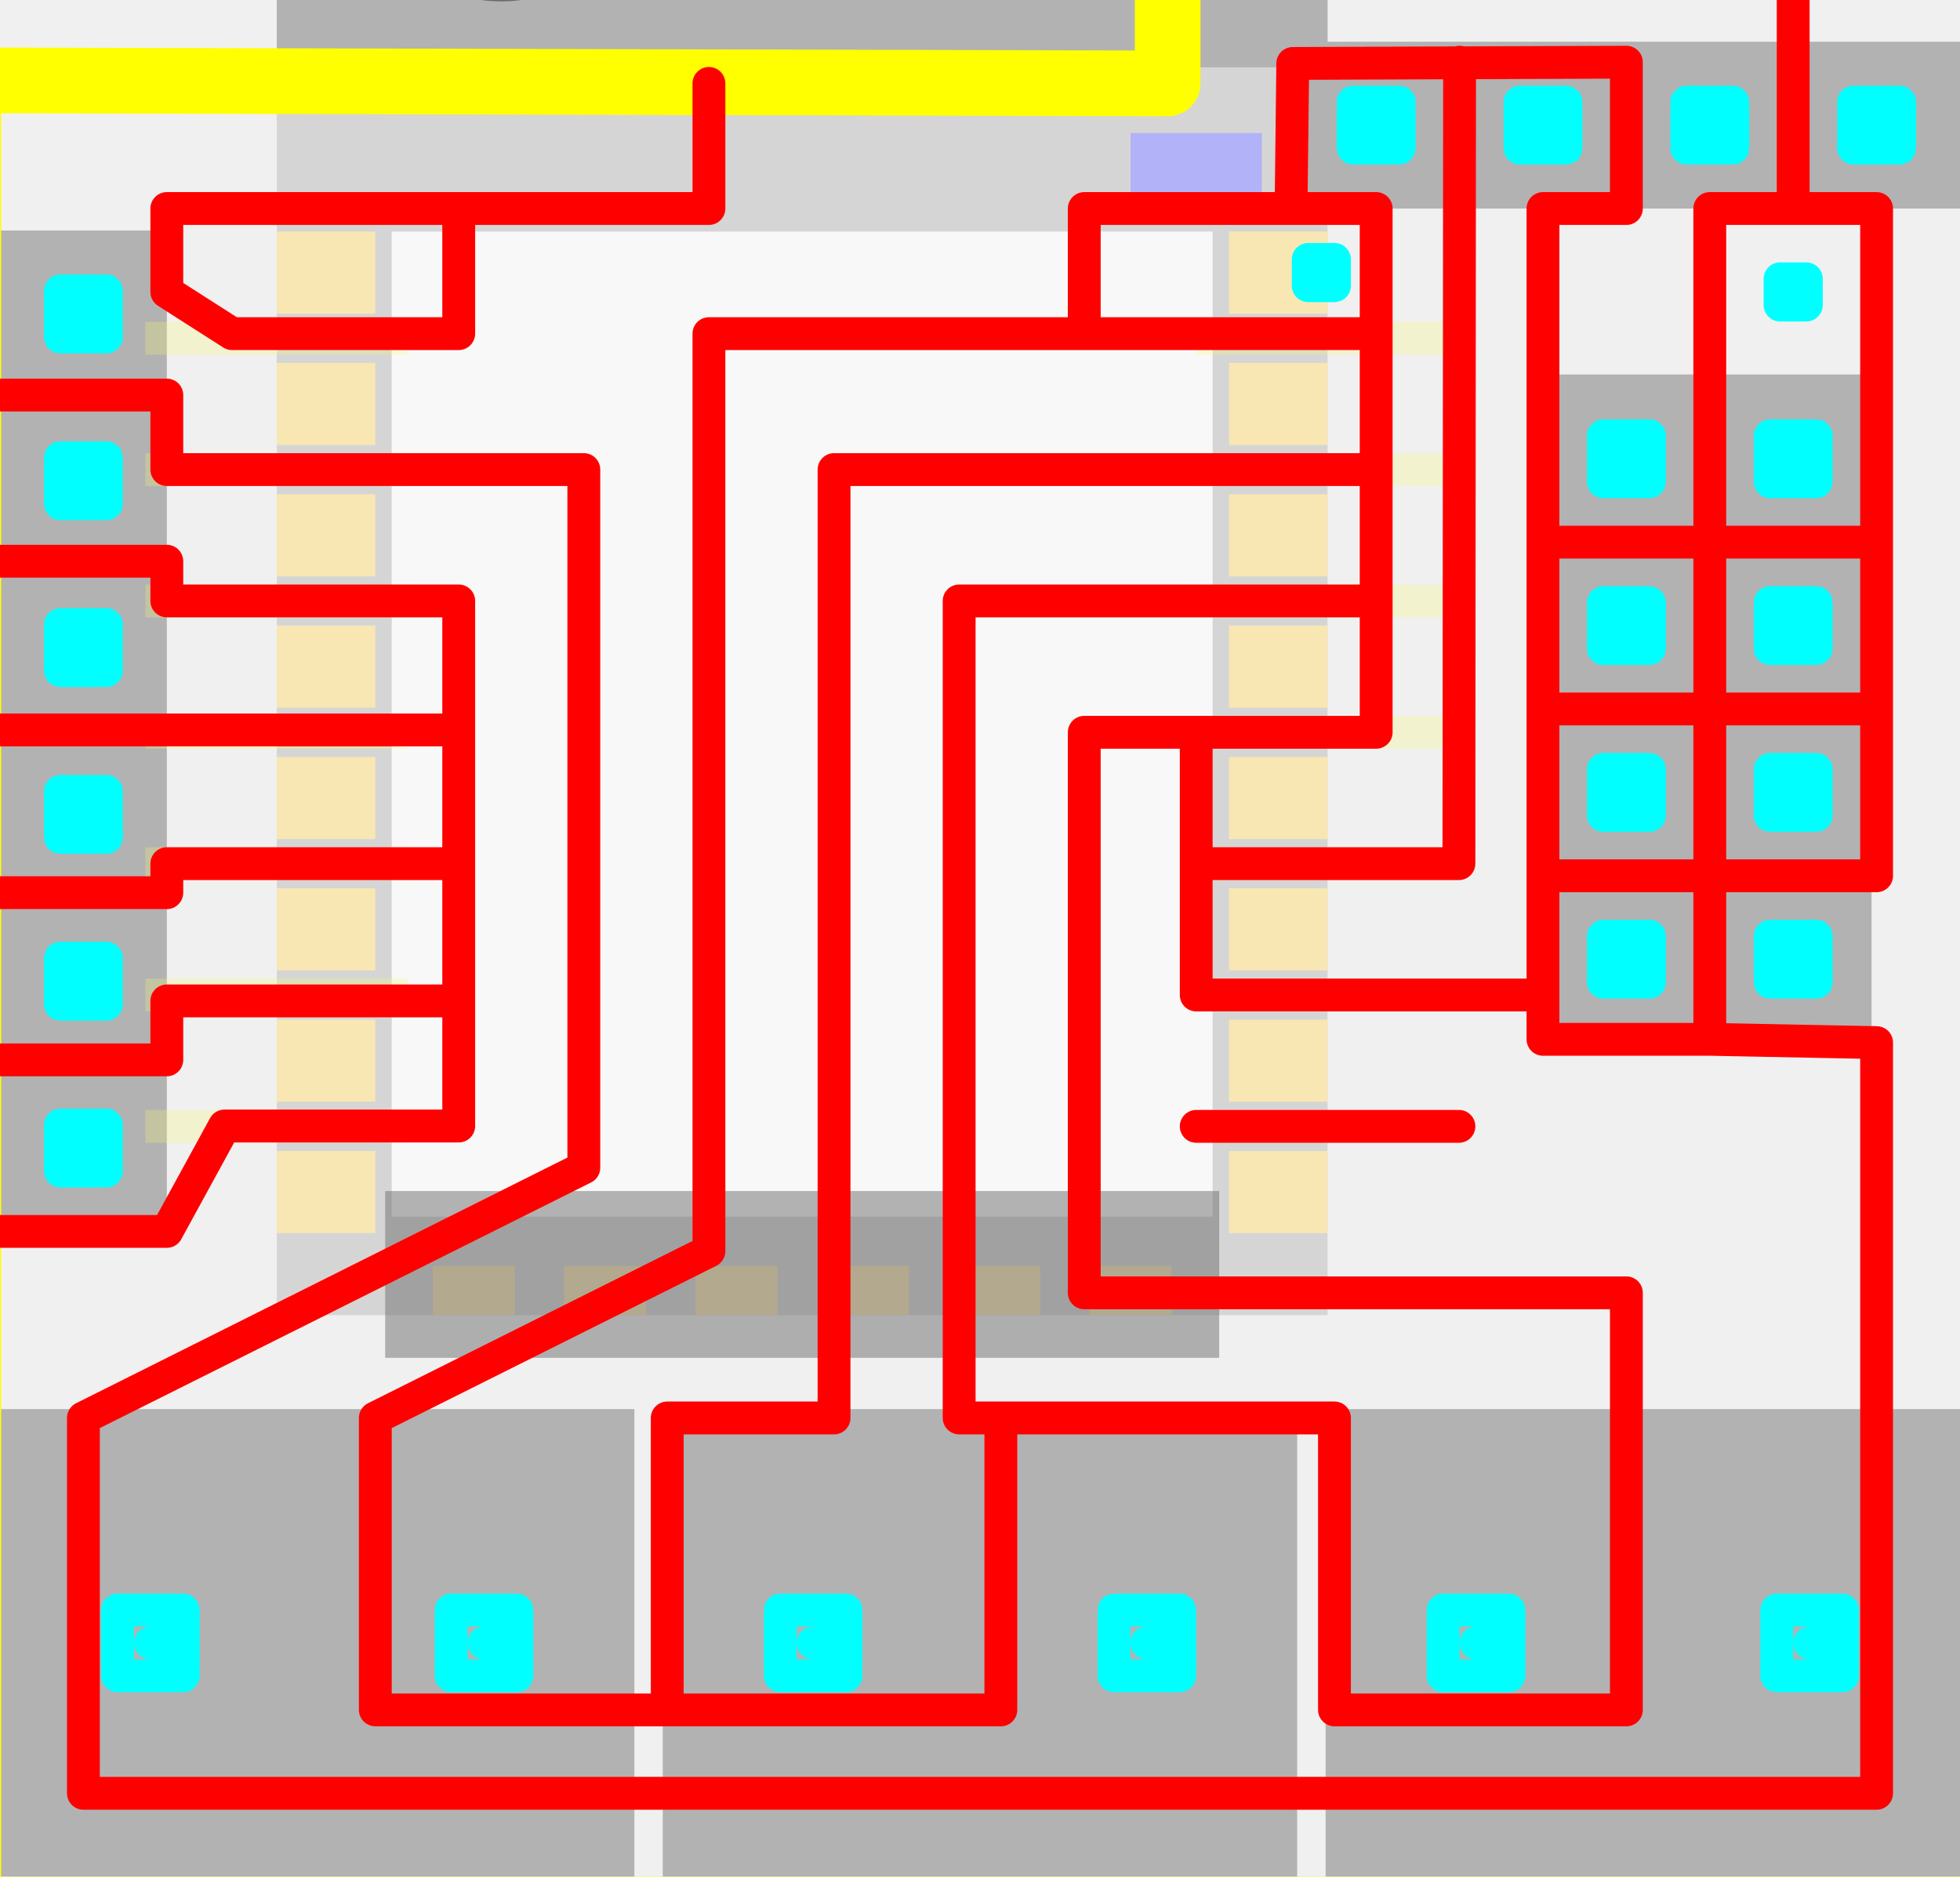
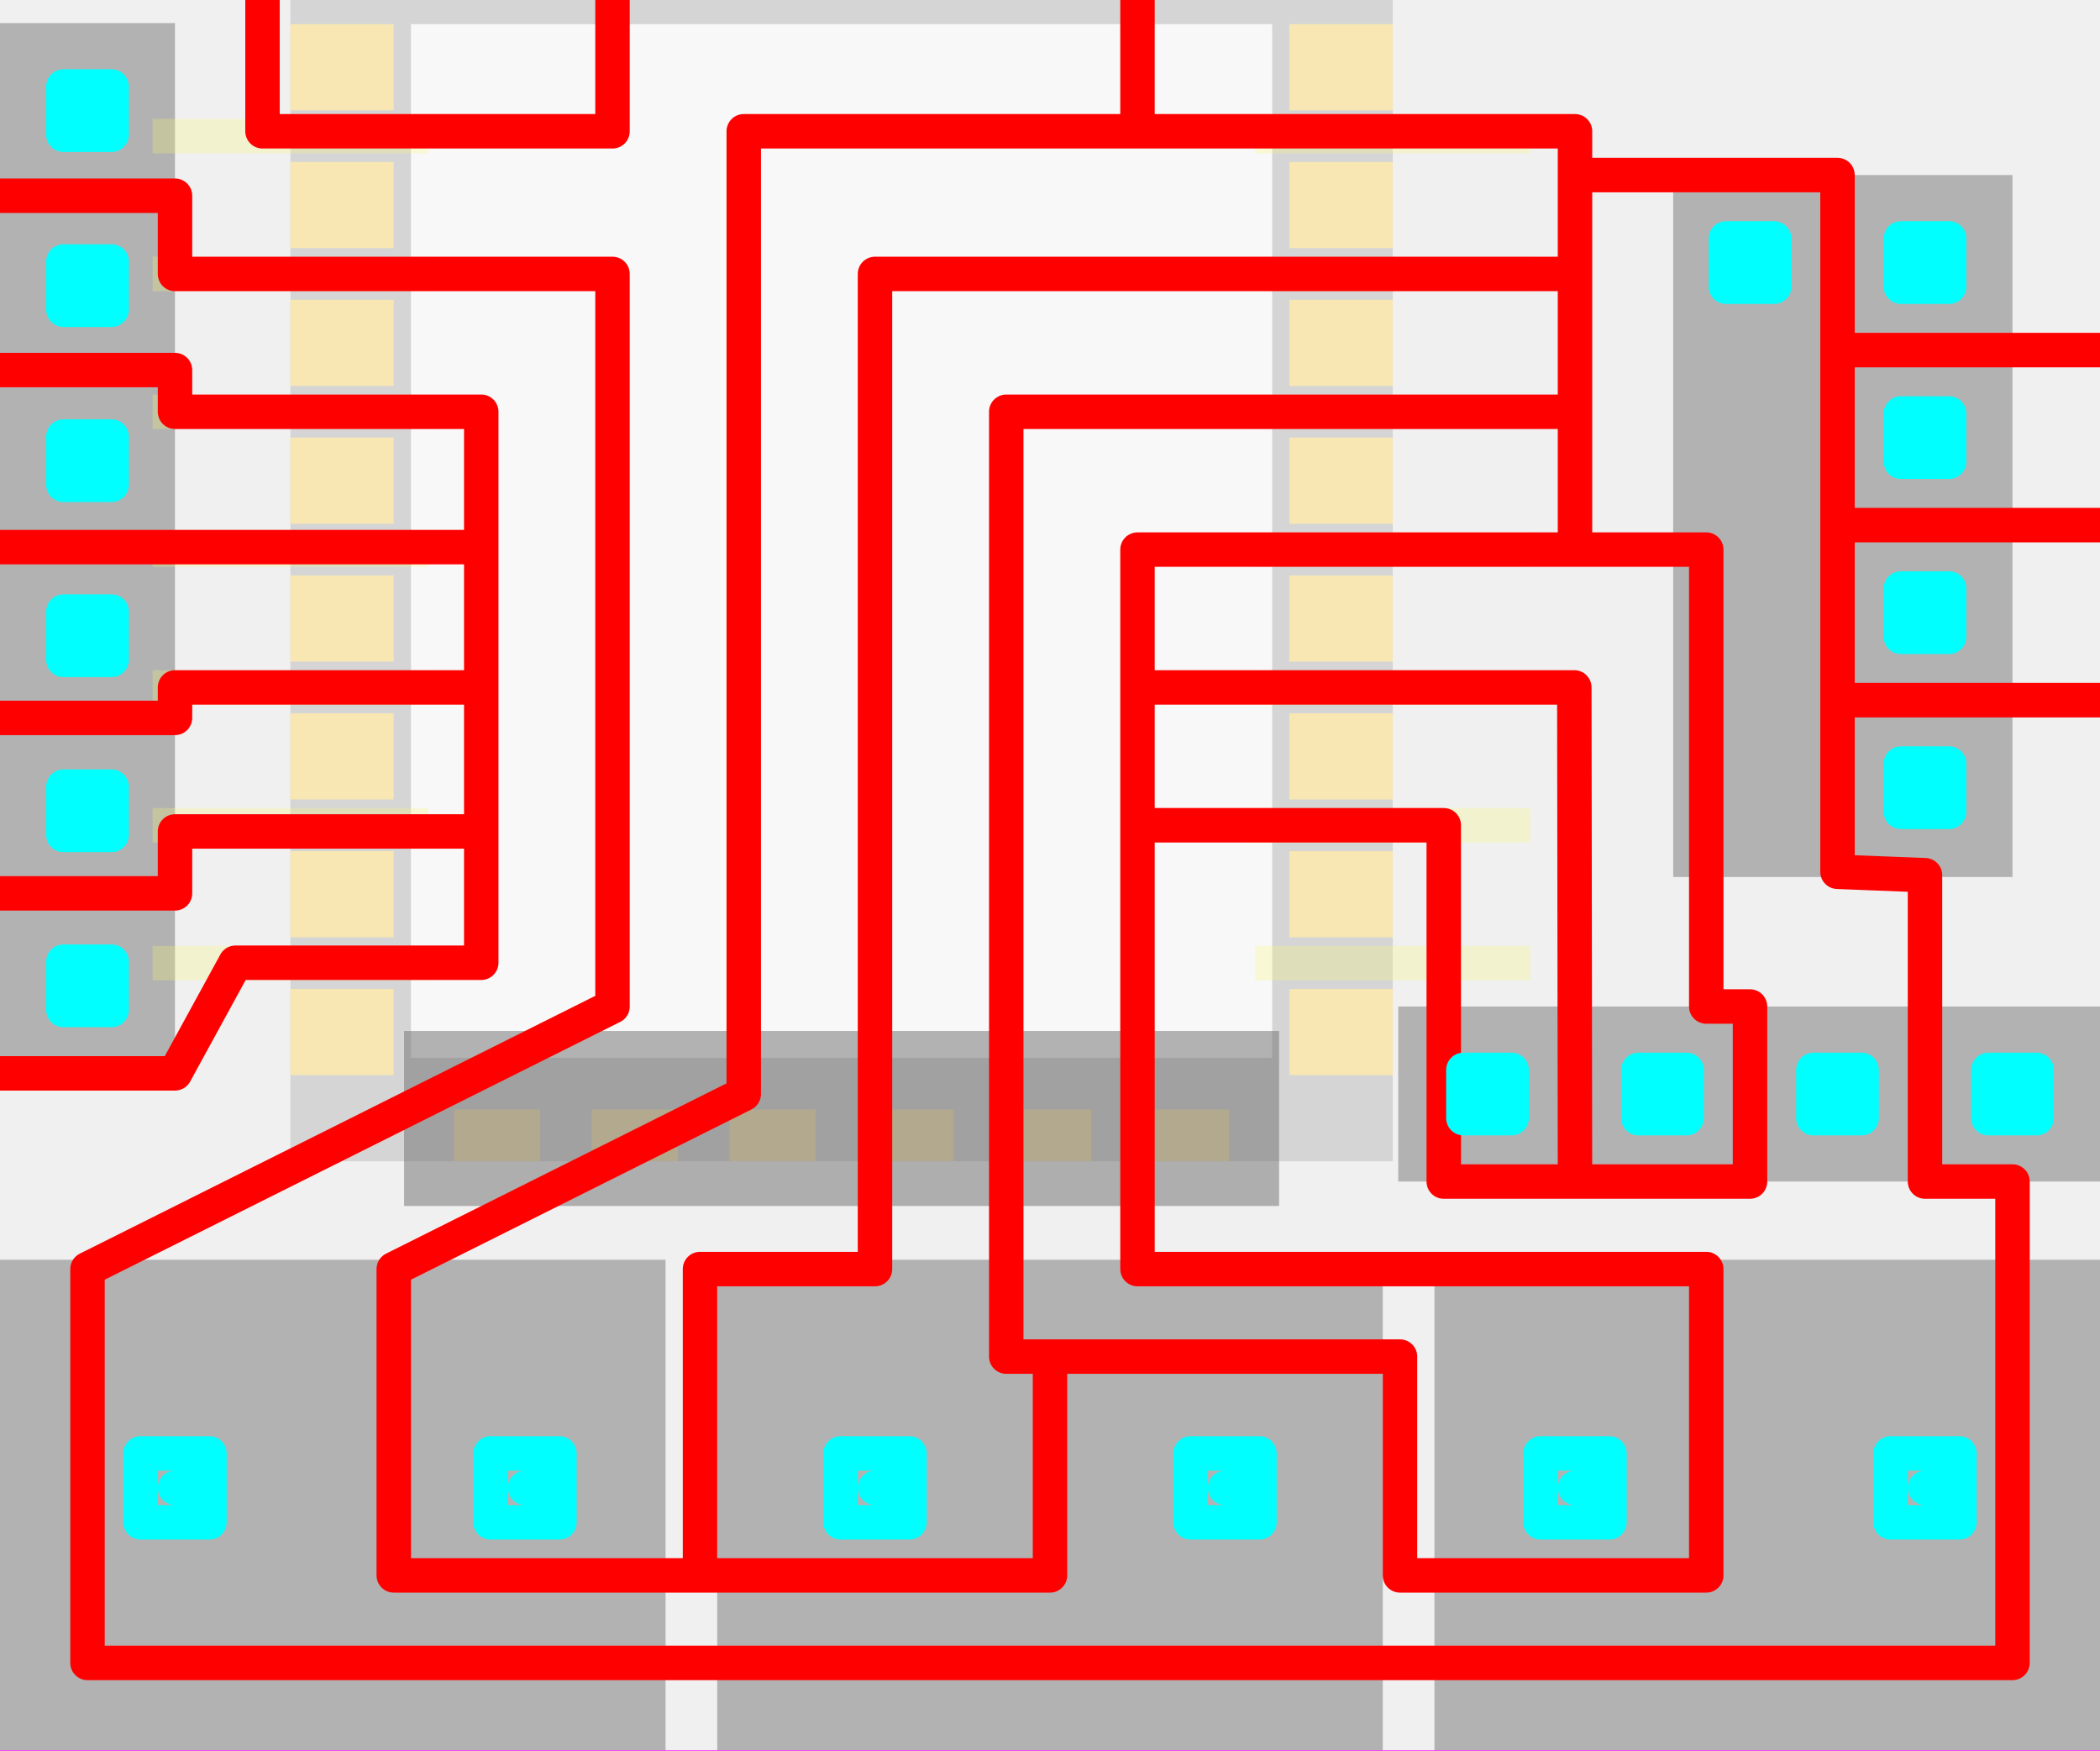
- <svg xmlns="http://www.w3.org/2000/svg" width="1.175in" height="1.125in" viewBox="0 0 29.845 28.575" version="1.1" id="svg926">
+ <svg xmlns="http://www.w3.org/2000/svg" width="1.2in" height="1in" viewBox="0 0 30.48 25.4" version="1.1" id="svg926">
  <defs id="defs920" />
-   <g id="layer6" style="display:inline;opacity:0.548" transform="translate(-1.81,5.029988)">
-     <rect style="display:inline;opacity:1;fill:#808080;fill-opacity:1;fill-rule:evenodd;stroke:none;stroke-width:0.1;stroke-linecap:round;stroke-linejoin:bevel;stroke-miterlimit:4;stroke-dasharray:none;stroke-dashoffset:0;stroke-opacity:1" id="rect1431" width="7.12" height="9.66" x="-23.545" y="21.995" transform="rotate(-90)" />
+   <g id="layer6" style="display:inline;opacity:0.548" transform="translate(-1.81,1.854988)">
+     <rect style="display:inline;opacity:1;fill:#808080;fill-opacity:1;fill-rule:evenodd;stroke:none;stroke-width:0.1;stroke-linecap:round;stroke-linejoin:bevel;stroke-miterlimit:4;stroke-dasharray:none;stroke-dashoffset:0;stroke-opacity:1" id="rect1431" width="7.12" height="9.66" x="-23.545" y="22.63" transform="rotate(-90)" />
    <rect style="display:inline;opacity:1;fill:#808080;fill-opacity:1;fill-rule:evenodd;stroke:none;stroke-width:0.1;stroke-linecap:round;stroke-linejoin:bevel;stroke-miterlimit:4;stroke-dasharray:none;stroke-dashoffset:0;stroke-opacity:1" id="rect1436" width="2.54" height="15.24" x="1.81" y="-1.52" />
    <g id="g951" transform="translate(-9.910001,3.039959)">
      <g id="layer1-93" transform="translate(-6.006411,-101.1035)">
        <rect style="opacity:1;fill:#c0c0c0;fill-opacity:1;fill-rule:evenodd;stroke:none;stroke-width:0.117;stroke-linecap:round;stroke-linejoin:round;stroke-miterlimit:4;stroke-dasharray:none;stroke-dashoffset:0;stroke-opacity:1" id="rect817" width="16" height="24" x="21.941" y="89.059" />
        <rect style="opacity:1;fill:#ffffff;fill-opacity:1;fill-rule:evenodd;stroke:none;stroke-width:0.102;stroke-linecap:round;stroke-linejoin:round;stroke-miterlimit:4;stroke-dasharray:none;stroke-dashoffset:0;stroke-opacity:1" id="rect819" width="12.5" height="15" x="23.691" y="96.559" />
        <rect style="opacity:1;fill:#808080;fill-opacity:1;fill-rule:evenodd;stroke:none;stroke-width:0.1;stroke-linecap:round;stroke-linejoin:round;stroke-miterlimit:4;stroke-dasharray:none;stroke-dashoffset:0;stroke-opacity:1" id="rect821" width="16" height="5" x="21.941" y="89.059" />
        <text xml:space="preserve" style="font-style:normal;font-variant:normal;font-weight:normal;font-stretch:normal;font-size:4.233px;line-height:125%;font-family:Raleway;-inkscape-font-specification:'Raleway, Normal';font-variant-ligatures:normal;font-variant-caps:normal;font-variant-numeric:normal;font-feature-settings:normal;text-align:start;letter-spacing:0px;word-spacing:0px;writing-mode:lr-tb;text-anchor:start;fill:#000000;fill-opacity:1;stroke:none;stroke-width:0.265px;stroke-linecap:butt;stroke-linejoin:miter;stroke-opacity:1" x="21.964" y="93.01" id="text825">
          <tspan id="tspan823" x="21.964" y="93.01" style="stroke-width:0.265px">ESP-12F</tspan>
        </text>
        <g id="g953" transform="translate(-2,-1.4530335e-6)">
          <rect transform="scale(1,-1)" y="-111.809" x="23.941" height="1.25" width="1.5" id="rect830" style="opacity:1;fill:#ffe080;fill-opacity:1;fill-rule:evenodd;stroke:none;stroke-width:0.062;stroke-linecap:round;stroke-linejoin:round;stroke-miterlimit:4;stroke-dasharray:none;stroke-dashoffset:0;stroke-opacity:1" />
          <rect style="opacity:1;fill:#ffe080;fill-opacity:1;fill-rule:evenodd;stroke:none;stroke-width:0.062;stroke-linecap:round;stroke-linejoin:round;stroke-miterlimit:4;stroke-dasharray:none;stroke-dashoffset:0;stroke-opacity:1" id="rect832" width="1.5" height="1.25" x="23.941" y="-109.809" transform="scale(1,-1)" />
          <rect style="opacity:1;fill:#ffe080;fill-opacity:1;fill-rule:evenodd;stroke:none;stroke-width:0.062;stroke-linecap:round;stroke-linejoin:round;stroke-miterlimit:4;stroke-dasharray:none;stroke-dashoffset:0;stroke-opacity:1" id="rect834" width="1.5" height="1.25" x="23.941" y="-107.809" transform="scale(1,-1)" />
          <rect transform="scale(1,-1)" y="-105.809" x="23.941" height="1.25" width="1.5" id="rect836" style="opacity:1;fill:#ffe080;fill-opacity:1;fill-rule:evenodd;stroke:none;stroke-width:0.062;stroke-linecap:round;stroke-linejoin:round;stroke-miterlimit:4;stroke-dasharray:none;stroke-dashoffset:0;stroke-opacity:1" />
          <rect style="opacity:1;fill:#ffe080;fill-opacity:1;fill-rule:evenodd;stroke:none;stroke-width:0.062;stroke-linecap:round;stroke-linejoin:round;stroke-miterlimit:4;stroke-dasharray:none;stroke-dashoffset:0;stroke-opacity:1" id="rect838" width="1.5" height="1.25" x="23.941" y="-103.809" transform="scale(1,-1)" />
          <rect transform="scale(1,-1)" y="-101.809" x="23.941" height="1.25" width="1.5" id="rect840" style="opacity:1;fill:#ffe080;fill-opacity:1;fill-rule:evenodd;stroke:none;stroke-width:0.062;stroke-linecap:round;stroke-linejoin:round;stroke-miterlimit:4;stroke-dasharray:none;stroke-dashoffset:0;stroke-opacity:1" />
          <rect transform="scale(1,-1)" y="-99.809" x="23.941" height="1.25" width="1.5" id="rect842" style="opacity:1;fill:#ffe080;fill-opacity:1;fill-rule:evenodd;stroke:none;stroke-width:0.062;stroke-linecap:round;stroke-linejoin:round;stroke-miterlimit:4;stroke-dasharray:none;stroke-dashoffset:0;stroke-opacity:1" />
          <rect style="opacity:1;fill:#ffe080;fill-opacity:1;fill-rule:evenodd;stroke:none;stroke-width:0.062;stroke-linecap:round;stroke-linejoin:round;stroke-miterlimit:4;stroke-dasharray:none;stroke-dashoffset:0;stroke-opacity:1" id="rect844" width="1.5" height="1.25" x="23.941" y="-97.809" transform="scale(1,-1)" />
        </g>
        <g id="g963" transform="translate(-2,-1.4530335e-6)">
          <rect style="opacity:1;fill:#ffe080;fill-opacity:1;fill-rule:evenodd;stroke:none;stroke-width:0.062;stroke-linecap:round;stroke-linejoin:round;stroke-miterlimit:4;stroke-dasharray:none;stroke-dashoffset:0;stroke-opacity:1" id="rect846" width="1.5" height="1.25" x="38.441" y="-111.809" transform="scale(1,-1)" />
          <rect transform="scale(1,-1)" y="-109.809" x="38.441" height="1.25" width="1.5" id="rect848" style="opacity:1;fill:#ffe080;fill-opacity:1;fill-rule:evenodd;stroke:none;stroke-width:0.062;stroke-linecap:round;stroke-linejoin:round;stroke-miterlimit:4;stroke-dasharray:none;stroke-dashoffset:0;stroke-opacity:1" />
          <rect transform="scale(1,-1)" y="-107.809" x="38.441" height="1.25" width="1.5" id="rect850" style="opacity:1;fill:#ffe080;fill-opacity:1;fill-rule:evenodd;stroke:none;stroke-width:0.062;stroke-linecap:round;stroke-linejoin:round;stroke-miterlimit:4;stroke-dasharray:none;stroke-dashoffset:0;stroke-opacity:1" />
          <rect style="opacity:1;fill:#ffe080;fill-opacity:1;fill-rule:evenodd;stroke:none;stroke-width:0.062;stroke-linecap:round;stroke-linejoin:round;stroke-miterlimit:4;stroke-dasharray:none;stroke-dashoffset:0;stroke-opacity:1" id="rect852" width="1.5" height="1.25" x="38.441" y="-105.809" transform="scale(1,-1)" />
          <rect transform="scale(1,-1)" y="-103.809" x="38.441" height="1.25" width="1.5" id="rect854" style="opacity:1;fill:#ffe080;fill-opacity:1;fill-rule:evenodd;stroke:none;stroke-width:0.062;stroke-linecap:round;stroke-linejoin:round;stroke-miterlimit:4;stroke-dasharray:none;stroke-dashoffset:0;stroke-opacity:1" />
          <rect style="opacity:1;fill:#ffe080;fill-opacity:1;fill-rule:evenodd;stroke:none;stroke-width:0.062;stroke-linecap:round;stroke-linejoin:round;stroke-miterlimit:4;stroke-dasharray:none;stroke-dashoffset:0;stroke-opacity:1" id="rect856" width="1.5" height="1.25" x="38.441" y="-101.809" transform="scale(1,-1)" />
          <rect style="opacity:1;fill:#ffe080;fill-opacity:1;fill-rule:evenodd;stroke:none;stroke-width:0.062;stroke-linecap:round;stroke-linejoin:round;stroke-miterlimit:4;stroke-dasharray:none;stroke-dashoffset:0;stroke-opacity:1" id="rect858" width="1.5" height="1.25" x="38.441" y="-99.809" transform="scale(1,-1)" />
          <rect transform="scale(1,-1)" y="-97.809" x="38.441" height="1.25" width="1.5" id="rect860" style="opacity:1;fill:#ffe080;fill-opacity:1;fill-rule:evenodd;stroke:none;stroke-width:0.062;stroke-linecap:round;stroke-linejoin:round;stroke-miterlimit:4;stroke-dasharray:none;stroke-dashoffset:0;stroke-opacity:1" />
        </g>
        <rect style="opacity:1;fill:#8080ff;fill-opacity:1;fill-rule:evenodd;stroke:none;stroke-width:0.1;stroke-linecap:round;stroke-linejoin:round;stroke-miterlimit:4;stroke-dasharray:none;stroke-dashoffset:0;stroke-opacity:1" id="rect862" width="2" height="1" x="34.941" y="95.059" />
        <g id="g997" transform="translate(-2,-1.4530335e-6)">
          <rect transform="scale(1,-1)" y="-113.059" x="26.316" height="0.75" width="1.25" id="rect869" style="opacity:1;fill:#ffe080;fill-opacity:1;fill-rule:evenodd;stroke:none;stroke-width:0.062;stroke-linecap:round;stroke-linejoin:round;stroke-miterlimit:4;stroke-dasharray:none;stroke-dashoffset:0;stroke-opacity:1" />
          <rect style="opacity:1;fill:#ffe080;fill-opacity:1;fill-rule:evenodd;stroke:none;stroke-width:0.062;stroke-linecap:round;stroke-linejoin:round;stroke-miterlimit:4;stroke-dasharray:none;stroke-dashoffset:0;stroke-opacity:1" id="rect871" width="1.25" height="0.75" x="28.316" y="-113.059" transform="scale(1,-1)" />
          <rect transform="scale(1,-1)" y="-113.059" x="30.316" height="0.75" width="1.25" id="rect873" style="opacity:1;fill:#ffe080;fill-opacity:1;fill-rule:evenodd;stroke:none;stroke-width:0.062;stroke-linecap:round;stroke-linejoin:round;stroke-miterlimit:4;stroke-dasharray:none;stroke-dashoffset:0;stroke-opacity:1" />
          <rect style="opacity:1;fill:#ffe080;fill-opacity:1;fill-rule:evenodd;stroke:none;stroke-width:0.062;stroke-linecap:round;stroke-linejoin:round;stroke-miterlimit:4;stroke-dasharray:none;stroke-dashoffset:0;stroke-opacity:1" id="rect875" width="1.25" height="0.75" x="32.316" y="-113.059" transform="scale(1,-1)" />
          <rect transform="scale(1,-1)" y="-113.059" x="34.316" height="0.75" width="1.25" id="rect877" style="opacity:1;fill:#ffe080;fill-opacity:1;fill-rule:evenodd;stroke:none;stroke-width:0.062;stroke-linecap:round;stroke-linejoin:round;stroke-miterlimit:4;stroke-dasharray:none;stroke-dashoffset:0;stroke-opacity:1" />
          <rect style="opacity:1;fill:#ffe080;fill-opacity:1;fill-rule:evenodd;stroke:none;stroke-width:0.062;stroke-linecap:round;stroke-linejoin:round;stroke-miterlimit:4;stroke-dasharray:none;stroke-dashoffset:0;stroke-opacity:1" id="rect879" width="1.25" height="0.75" x="36.316" y="-113.059" transform="scale(1,-1)" />
        </g>
        <g id="g1225">
          <path id="path871" d="m 19.941,98.184 h 2.75 1.25" style="opacity:1;fill:none;fill-opacity:1;fill-rule:evenodd;stroke:#ffff00;stroke-width:0.5;stroke-linecap:butt;stroke-linejoin:round;stroke-miterlimit:4;stroke-dasharray:none;stroke-dashoffset:0;stroke-opacity:0.251" />
          <path id="path873" d="m 19.941,100.184 h 2.75 1.25" style="opacity:1;fill:none;fill-opacity:1;fill-rule:evenodd;stroke:#ffff00;stroke-width:0.5;stroke-linecap:butt;stroke-linejoin:round;stroke-miterlimit:4;stroke-dasharray:none;stroke-dashoffset:0;stroke-opacity:0.251" />
          <path style="opacity:1;fill:none;fill-opacity:1;fill-rule:evenodd;stroke:#ffff00;stroke-width:0.5;stroke-linecap:butt;stroke-linejoin:round;stroke-miterlimit:4;stroke-dasharray:none;stroke-dashoffset:0;stroke-opacity:0.251" d="m 19.941,102.184 h 2.75 1.25" id="path875" />
          <path id="path877" d="m 19.941,104.184 h 2.75 1.25" style="opacity:1;fill:none;fill-opacity:1;fill-rule:evenodd;stroke:#ffff00;stroke-width:0.5;stroke-linecap:butt;stroke-linejoin:round;stroke-miterlimit:4;stroke-dasharray:none;stroke-dashoffset:0;stroke-opacity:0.251" />
          <path style="opacity:1;fill:none;fill-opacity:1;fill-rule:evenodd;stroke:#ffff00;stroke-width:0.5;stroke-linecap:butt;stroke-linejoin:round;stroke-miterlimit:4;stroke-dasharray:none;stroke-dashoffset:0;stroke-opacity:0.251" d="m 19.941,106.184 h 2.75 1.25" id="path879" />
          <path style="opacity:1;fill:none;fill-opacity:1;fill-rule:evenodd;stroke:#ffff00;stroke-width:0.5;stroke-linecap:butt;stroke-linejoin:round;stroke-miterlimit:4;stroke-dasharray:none;stroke-dashoffset:0;stroke-opacity:0.251" d="m 19.941,108.184 h 2.75 1.25" id="path881" />
          <path id="path883" d="m 19.941,110.184 h 2.75 1.25" style="opacity:1;fill:none;fill-opacity:1;fill-rule:evenodd;stroke:#ffff00;stroke-width:0.5;stroke-linecap:butt;stroke-linejoin:round;stroke-miterlimit:4;stroke-dasharray:none;stroke-dashoffset:0;stroke-opacity:0.251" />
          <path style="opacity:1;fill:none;fill-opacity:1;fill-rule:evenodd;stroke:#ffff00;stroke-width:0.5;stroke-linecap:butt;stroke-linejoin:round;stroke-miterlimit:4;stroke-dasharray:none;stroke-dashoffset:0;stroke-opacity:0.251" d="m 35.941,98.184 h 2.75 1.25" id="path904" />
          <path style="opacity:1;fill:none;fill-opacity:1;fill-rule:evenodd;stroke:#ffff00;stroke-width:0.5;stroke-linecap:butt;stroke-linejoin:round;stroke-miterlimit:4;stroke-dasharray:none;stroke-dashoffset:0;stroke-opacity:0.251" d="m 35.941,100.184 h 2.75 1.25" id="path906" />
          <path id="path908" d="m 35.941,102.184 h 2.75 1.25" style="opacity:1;fill:none;fill-opacity:1;fill-rule:evenodd;stroke:#ffff00;stroke-width:0.5;stroke-linecap:butt;stroke-linejoin:round;stroke-miterlimit:4;stroke-dasharray:none;stroke-dashoffset:0;stroke-opacity:0.251" />
          <path style="opacity:1;fill:none;fill-opacity:1;fill-rule:evenodd;stroke:#ffff00;stroke-width:0.5;stroke-linecap:butt;stroke-linejoin:round;stroke-miterlimit:4;stroke-dasharray:none;stroke-dashoffset:0;stroke-opacity:0.251" d="m 35.941,104.184 h 2.75 1.25" id="path910" />
          <path id="path912" d="m 35.941,106.184 h 2.75 1.25" style="opacity:1;fill:none;fill-opacity:1;fill-rule:evenodd;stroke:#ffff00;stroke-width:0.5;stroke-linecap:butt;stroke-linejoin:round;stroke-miterlimit:4;stroke-dasharray:none;stroke-dashoffset:0;stroke-opacity:0.251" />
          <path id="path914" d="m 35.941,108.184 h 2.75 1.25" style="opacity:1;fill:none;fill-opacity:1;fill-rule:evenodd;stroke:#ffff00;stroke-width:0.5;stroke-linecap:butt;stroke-linejoin:round;stroke-miterlimit:4;stroke-dasharray:none;stroke-dashoffset:0;stroke-opacity:0.251" />
          <path style="opacity:1;fill:none;fill-opacity:1;fill-rule:evenodd;stroke:#ffff00;stroke-width:0.5;stroke-linecap:butt;stroke-linejoin:round;stroke-miterlimit:4;stroke-dasharray:none;stroke-dashoffset:0;stroke-opacity:0.251" d="m 35.941,110.184 h 2.75 1.25" id="path916" />
        </g>
      </g>
      <rect y="10.065" x="17.585" height="2.54" width="12.7" id="rect917" style="opacity:1;fill:#000000;fill-opacity:0.502;fill-rule:evenodd;stroke:none;stroke-width:0.5;stroke-linecap:round;stroke-linejoin:bevel;stroke-miterlimit:4;stroke-dasharray:none;stroke-dashoffset:0;stroke-opacity:1" />
    </g>
-     <rect y="11.902" x="-23.545" height="9.66" width="7.12" id="rect904" style="display:inline;opacity:1;fill:#808080;fill-opacity:1;fill-rule:evenodd;stroke:none;stroke-width:0.1;stroke-linecap:round;stroke-linejoin:bevel;stroke-miterlimit:4;stroke-dasharray:none;stroke-dashoffset:0;stroke-opacity:1" transform="rotate(-90)" />
+     <rect y="12.22" x="-23.545" height="9.66" width="7.12" id="rect904" style="display:inline;opacity:1;fill:#808080;fill-opacity:1;fill-rule:evenodd;stroke:none;stroke-width:0.1;stroke-linecap:round;stroke-linejoin:bevel;stroke-miterlimit:4;stroke-dasharray:none;stroke-dashoffset:0;stroke-opacity:1" transform="rotate(-90)" />
    <rect style="display:inline;opacity:1;fill:#808080;fill-opacity:1;fill-rule:evenodd;stroke:none;stroke-width:0.1;stroke-linecap:round;stroke-linejoin:bevel;stroke-miterlimit:4;stroke-dasharray:none;stroke-dashoffset:0;stroke-opacity:1" id="rect918" width="7.12" height="9.66" x="-23.545" y="1.81" transform="rotate(-90)" />
-     <rect y="-31.655" x="-4.395" height="10.186" width="2.54" id="rect926" style="display:inline;opacity:1;fill:#808080;fill-opacity:1;fill-rule:evenodd;stroke:none;stroke-width:0.1;stroke-linecap:round;stroke-linejoin:bevel;stroke-miterlimit:4;stroke-dasharray:none;stroke-dashoffset:0;stroke-opacity:1" transform="rotate(90)" />
-     <rect style="display:inline;opacity:1;fill:#808080;fill-opacity:1;fill-rule:evenodd;stroke:none;stroke-width:0.1;stroke-linecap:round;stroke-linejoin:bevel;stroke-miterlimit:4;stroke-dasharray:none;stroke-dashoffset:0;stroke-opacity:1" id="rect943" width="4.925" height="10.186" x="25.383" y="0.672" />
+     <rect y="-32.29" x="12.75" height="10.186" width="2.54" id="rect926" style="display:inline;opacity:1;fill:#808080;fill-opacity:1;fill-rule:evenodd;stroke:none;stroke-width:0.1;stroke-linecap:round;stroke-linejoin:bevel;stroke-miterlimit:4;stroke-dasharray:none;stroke-dashoffset:0;stroke-opacity:1" transform="rotate(90)" />
+     <rect style="display:inline;opacity:1;fill:#808080;fill-opacity:1;fill-rule:evenodd;stroke:none;stroke-width:0.1;stroke-linecap:round;stroke-linejoin:bevel;stroke-miterlimit:4;stroke-dasharray:none;stroke-dashoffset:0;stroke-opacity:1" id="rect943" width="4.925" height="10.186" x="26.095" y="0.685" />
  </g>
-   <g id="layer3" style="display:inline" transform="translate(-1.81,5.029988)">
-     <path style="color:#000000;font-style:normal;font-variant:normal;font-weight:normal;font-stretch:normal;font-size:medium;line-height:normal;font-family:sans-serif;font-variant-ligatures:normal;font-variant-position:normal;font-variant-caps:normal;font-variant-numeric:normal;font-variant-alternates:normal;font-feature-settings:normal;text-indent:0;text-align:start;text-decoration:none;text-decoration-line:none;text-decoration-style:solid;text-decoration-color:#000000;letter-spacing:normal;word-spacing:normal;text-transform:none;writing-mode:lr-tb;direction:ltr;text-orientation:mixed;dominant-baseline:auto;baseline-shift:baseline;text-anchor:start;white-space:normal;shape-padding:0;clip-rule:nonzero;display:inline;overflow:visible;visibility:visible;opacity:1;isolation:auto;mix-blend-mode:normal;color-interpolation:sRGB;color-interpolation-filters:linearRGB;solid-color:#000000;solid-opacity:1;vector-effect:none;fill:none;fill-opacity:1;fill-rule:evenodd;stroke:#ffff00;stroke-width:1;stroke-linecap:round;stroke-linejoin:round;stroke-miterlimit:4;stroke-dasharray:none;stroke-dashoffset:0;stroke-opacity:1;color-rendering:auto;image-rendering:auto;shape-rendering:auto;text-rendering:auto;enable-background:accumulate" d="M 19.59,-3.76 1.327,-3.807 V 23.534 c 2.73e-5,0.282 0.224,0.511 0.5,0.511 H 31.655 c 0.276,-2.8e-5 0.5,-0.229 0.5,-0.511 V -5.023 c -2.8e-5,-0.282 -0.224,-0.511 -0.5,-0.511 H 19.59 Z" id="path1051" />
+   <g id="layer3" style="display:inline" transform="translate(-1.81,1.854988)">
+     <rect style="opacity:1;fill:none;fill-opacity:1;fill-rule:evenodd;stroke:#ff00ff;stroke-width:1;stroke-linecap:round;stroke-linejoin:round;stroke-miterlimit:4;stroke-dasharray:none;stroke-dashoffset:0;stroke-opacity:1" id="rect924" width="31.48" height="26.4" x="1.31" y="-2.355" />
  </g>
-   <g id="layer7" style="display:inline" transform="translate(-1.81,5.029988)">
-     <path id="path1062" style="opacity:1;fill:none;fill-opacity:1;fill-rule:evenodd;stroke:#ff0000;stroke-width:0.5;stroke-linecap:round;stroke-linejoin:round;stroke-miterlimit:4;stroke-dasharray:none;stroke-dashoffset:0;stroke-opacity:1" d="m 12.605,-3.76 v 1.905 H 8.795 M 20.025,12.12 h 4 M 26.575,-1.855 h -1.27 V 3.225 M 22.765,0.05 V 6.12 H 18.32 v 8.535 h 8.255 v 6.35 M 18.32,0.05 V -1.855 h 4.445 v 1.905 l -10.16,1.2e-7 V 2.12 m 7.42,6 h 4 l 0.01,-12.203 m -1.27,8.203 h -6.35 V 16.56 H 17.05 M 22.765,2.12 H 14.51 V 16.56 H 14.174 M 3.08,22.275 V 16.56 L 10.7,12.75 V 2.12 H 4.35 l -5.8e-6,-1.135 -2.54,-2e-8 M 29.115,-1.855 29.115,-5.03 M 26.575,21.005 H 22.13 v -4.445 H 17.05 M 30.385,3.225 V -1.855 H 27.845 V 10.795 l 2.54,0.05 3e-6,11.43 H 3.08 M 27.845,10.795 h -2.54 V 3.225 l 5.08,-1e-7 2e-6,5.08 m -2e-6,-2.54 H 25.305 m 5.08,2.54 H 25.305 M 17.05,16.56 v 4.445 h -5.08 v -4.445 h 2.204 M 12.605,2.12 V 14.02 l -5.08,2.54 v 4.445 H 11.97 M 8.795,0.05 5.343,0.05 4.35,-0.585 V -1.855 h 4.445 v 1.905 m -6.985,11.058 2.54,-10e-7 5.8e-6,-0.898 4.445,3e-6 m -6.985,-1.648 2.54,-10e-8 5.8e-6,-0.442 h 4.445 m -6.985,-2.036 2.54,2e-7 4.445,2e-7 M 1.81,3.515 h 2.54 l 5.8e-6,0.605 H 8.795 V 12.115 H 5.228 l -0.878,1.605 h -2.54 M 20.025,6.12 v 4 h 5.28 m 1.27,-11.975 v -2.228 l -5.08,0.019 -0.026,2.209" />
+   <g id="layer7" style="display:inline" transform="translate(-1.81,1.854988)">
+     <path id="path917" style="opacity:1;fill:none;fill-opacity:1;fill-rule:evenodd;stroke:#ff0000;stroke-width:0.5;stroke-linecap:round;stroke-linejoin:round;stroke-miterlimit:4;stroke-dasharray:none;stroke-dashoffset:0;stroke-opacity:1" d="m 22.765,6.12 h 3.81 v 6.63 h 0.635 v 2.54 H 22.765 M 24.67,0.05 V 6.12 H 18.32 V 16.56 h 8.255 v 4.445 M 18.32,0.05 V -1.855 m 6.35,5.975 H 16.415 V 17.83 H 17.05 M 24.67,2.12 H 14.51 V 16.56 H 14.174 M 3.08,22.275 V 16.56 L 10.7,12.75 V 2.12 H 4.35 l -5.8e-6,-1.135 -2.54,-2e-8 M 26.575,21.005 H 22.13 v -3.175 h -5.08 m 11.43,-7.035 v 0 M 28.48,3.225 h 3.81 m 0,2.54 H 28.48 m 3.81,2.54 H 28.48 M 17.05,17.83 v 3.175 h -5.08 v -4.445 h 2.204 M 12.605,2.12 V 14.02 l -5.08,2.54 v 4.445 H 11.97 M 10.7,-1.855 V 0.05 M 1.81,11.108 l 2.54,-10e-7 5.8e-6,-0.898 4.445,3e-6 m -6.985,-1.648 2.54,-10e-8 5.8e-6,-0.442 h 4.445 m -6.985,-2.036 2.54,2e-7 4.445,2e-7 M 1.81,3.515 h 2.54 l 5.8e-6,0.605 H 8.795 V 12.115 H 5.228 l -0.878,1.605 h -2.54 M 10.7,0.05 H 5.62 V -1.855 M 12.605,2.12 V 0.05 l 12.065,-1.2e-7 M 3.08,22.275 l 27.94,-1e-6 v -6.985 H 29.75 v -4.445 L 28.48,10.795 28.48,0.685 H 24.67 M 18.32,10.12 h 4.445 v 5.17 M 18.32,8.12 h 6.34 l 0.01,7.17" />
  </g>
-   <g id="layer4" style="display:inline" transform="translate(-1.81,5.029988)">
+   <g id="layer4" style="display:inline" transform="translate(-1.81,1.854988)">
    <g id="g940" transform="translate(3.405002,-9.134995)" style="stroke:#00ffff;stroke-opacity:1" />
    <g id="g1229" transform="rotate(-180,36.2725,8.835006)" style="stroke:#00ffff;stroke-opacity:1" />
    <g id="g942" transform="rotate(-90,11.72751,4.247507)" style="stroke:#00ffff;stroke-opacity:1" />
    <g transform="rotate(-180,31.22625,8.835006)" id="g915" style="stroke:#00ffff;stroke-opacity:1" />
    <g id="g924" transform="rotate(-180,26.18,8.835006)" style="stroke:#00ffff;stroke-opacity:1" />
    <g transform="translate(19.24001,1.37501)" id="g941" style="stroke:#00ffff;stroke-opacity:1" />
    <g id="g925" style="stroke:#00ffff;stroke-opacity:1">
      <g transform="rotate(-90,22.0375,-8.9375)" id="g954" style="stroke:#00ffff;stroke-opacity:1" />
      <g id="g964" transform="rotate(-90,23.3075,-10.2075)" style="stroke:#00ffff;stroke-opacity:1" />
    </g>
    <g id="g1033" transform="translate(-0.2700745,-0.1467824)" style="stroke:#00ffff;stroke-opacity:1" />
-     <path style="opacity:1;fill:none;fill-opacity:1;fill-rule:evenodd;stroke:#00ffff;stroke-width:0.5;stroke-linecap:round;stroke-linejoin:round;stroke-miterlimit:4;stroke-dasharray:none;stroke-dashoffset:0;stroke-opacity:1" d="m 29.115,-0.585 h -0.2 v 0.2 h 0.4 v -0.4 h -0.4 v 0.2" id="path1029" />
-     <path style="opacity:1;fill:none;fill-opacity:1;fill-rule:evenodd;stroke:#00ffff;stroke-width:0.5;stroke-linecap:round;stroke-linejoin:round;stroke-miterlimit:4;stroke-dasharray:none;stroke-dashoffset:0;stroke-opacity:1" d="m 21.93,-0.88 h -0.2 v 0.2 H 22.13 V -1.08 h -0.4 v 0.2" id="path1027" />
-     <path style="opacity:1;fill:none;fill-opacity:1;fill-rule:evenodd;stroke:#00ffff;stroke-width:0.5;stroke-linecap:round;stroke-linejoin:round;stroke-miterlimit:4;stroke-dasharray:none;stroke-dashoffset:0;stroke-opacity:1" d="m 29.115,9.575 v 0.35 h 0.35 v -0.7 h -0.7 v 0.7 h 0.35" id="path1025" />
-     <path style="opacity:1;fill:none;fill-opacity:1;fill-rule:evenodd;stroke:#00ffff;stroke-width:0.5;stroke-linecap:round;stroke-linejoin:round;stroke-miterlimit:4;stroke-dasharray:none;stroke-dashoffset:0;stroke-opacity:1" d="m 29.115,1.955 v 0.35 h 0.35 V 1.605 h -0.7 v 0.7 h 0.35" id="path1023" />
-     <path style="opacity:1;fill:none;fill-opacity:1;fill-rule:evenodd;stroke:#00ffff;stroke-width:0.5;stroke-linecap:round;stroke-linejoin:round;stroke-miterlimit:4;stroke-dasharray:none;stroke-dashoffset:0;stroke-opacity:1" d="m 29.115,4.495 v 0.35 h 0.35 v -0.7 h -0.7 v 0.7 h 0.35" id="path1021" />
-     <path style="opacity:1;fill:none;fill-opacity:1;fill-rule:evenodd;stroke:#00ffff;stroke-width:0.5;stroke-linecap:round;stroke-linejoin:round;stroke-miterlimit:4;stroke-dasharray:none;stroke-dashoffset:0;stroke-opacity:1" d="m 29.115,7.035 v 0.35 h 0.35 v -0.7 h -0.7 v 0.7 h 0.35" id="path1019" />
-     <path style="opacity:1;fill:none;fill-opacity:1;fill-rule:evenodd;stroke:#00ffff;stroke-width:0.5;stroke-linecap:round;stroke-linejoin:round;stroke-miterlimit:4;stroke-dasharray:none;stroke-dashoffset:0;stroke-opacity:1" d="m 26.575,9.575 v 0.35 h 0.35 V 9.225 H 26.225 v 0.7 h 0.35" id="path1017" />
-     <path style="opacity:1;fill:none;fill-opacity:1;fill-rule:evenodd;stroke:#00ffff;stroke-width:0.5;stroke-linecap:round;stroke-linejoin:round;stroke-miterlimit:4;stroke-dasharray:none;stroke-dashoffset:0;stroke-opacity:1" d="m 26.575,1.955 v 0.35 h 0.35 v -0.7 h -0.7 v 0.7 h 0.35" id="path1015" />
-     <path style="opacity:1;fill:none;fill-opacity:1;fill-rule:evenodd;stroke:#00ffff;stroke-width:0.5;stroke-linecap:round;stroke-linejoin:round;stroke-miterlimit:4;stroke-dasharray:none;stroke-dashoffset:0;stroke-opacity:1" d="m 26.575,4.495 v 0.35 h 0.35 v -0.7 h -0.7 v 0.7 h 0.35" id="path1013" />
-     <path style="opacity:1;fill:none;fill-opacity:1;fill-rule:evenodd;stroke:#00ffff;stroke-width:0.5;stroke-linecap:round;stroke-linejoin:round;stroke-miterlimit:4;stroke-dasharray:none;stroke-dashoffset:0;stroke-opacity:1" d="m 26.575,7.035 v 0.35 h 0.35 v -0.7 h -0.7 v 0.7 h 0.35" id="path1011" />
-     <path style="opacity:1;fill:none;fill-opacity:1;fill-rule:evenodd;stroke:#00ffff;stroke-width:0.5;stroke-linecap:round;stroke-linejoin:round;stroke-miterlimit:4;stroke-dasharray:none;stroke-dashoffset:0;stroke-opacity:1" d="m 22.765,-3.125 h -0.35 v 0.35 h 0.7 v -0.7 h -0.7 v 0.35" id="path1009" />
-     <path style="opacity:1;fill:none;fill-opacity:1;fill-rule:evenodd;stroke:#00ffff;stroke-width:0.5;stroke-linecap:round;stroke-linejoin:round;stroke-miterlimit:4;stroke-dasharray:none;stroke-dashoffset:0;stroke-opacity:1" d="m 30.385,-3.125 h -0.35 v 0.35 h 0.7 v -0.7 h -0.7 v 0.35" id="path1007" />
-     <path style="opacity:1;fill:none;fill-opacity:1;fill-rule:evenodd;stroke:#00ffff;stroke-width:0.5;stroke-linecap:round;stroke-linejoin:round;stroke-miterlimit:4;stroke-dasharray:none;stroke-dashoffset:0;stroke-opacity:1" d="m 27.845,-3.125 h -0.35 v 0.35 h 0.7 v -0.7 h -0.7 v 0.35" id="path1005" />
-     <path style="opacity:1;fill:none;fill-opacity:1;fill-rule:evenodd;stroke:#00ffff;stroke-width:0.5;stroke-linecap:round;stroke-linejoin:round;stroke-miterlimit:4;stroke-dasharray:none;stroke-dashoffset:0;stroke-opacity:1" d="m 25.305,-3.125 h -0.35 v 0.35 h 0.7 v -0.7 h -0.7 v 0.35" id="path1003" />
-     <path style="opacity:1;fill:none;fill-opacity:1;fill-rule:evenodd;stroke:#00ffff;stroke-width:0.5;stroke-linecap:round;stroke-linejoin:round;stroke-miterlimit:4;stroke-dasharray:none;stroke-dashoffset:0;stroke-opacity:1" d="m 9.18,19.985 h 0.5 v -0.5 H 8.68 v 1 h 1 v -0.5" id="path1001" />
-     <path style="opacity:1;fill:none;fill-opacity:1;fill-rule:evenodd;stroke:#00ffff;stroke-width:0.5;stroke-linecap:round;stroke-linejoin:round;stroke-miterlimit:4;stroke-dasharray:none;stroke-dashoffset:0;stroke-opacity:1" d="m 4.1,19.985 h 0.5 v -0.5 H 3.6 v 1 h 1 v -0.5" id="path999" />
-     <path style="opacity:1;fill:none;fill-opacity:1;fill-rule:evenodd;stroke:#00ffff;stroke-width:0.5;stroke-linecap:round;stroke-linejoin:round;stroke-miterlimit:4;stroke-dasharray:none;stroke-dashoffset:0;stroke-opacity:1" d="m 19.272,19.985 h 0.5 v -0.5 H 18.773 v 1 h 1 v -0.5" id="path997" />
-     <path style="opacity:1;fill:none;fill-opacity:1;fill-rule:evenodd;stroke:#00ffff;stroke-width:0.5;stroke-linecap:round;stroke-linejoin:round;stroke-miterlimit:4;stroke-dasharray:none;stroke-dashoffset:0;stroke-opacity:1" d="m 14.192,19.985 h 0.5 v -0.5 h -1 v 1 h 1 v -0.5" id="path995" />
+     <path style="opacity:1;fill:none;fill-opacity:1;fill-rule:evenodd;stroke:#00ffff;stroke-width:0.5;stroke-linecap:round;stroke-linejoin:round;stroke-miterlimit:4;stroke-dasharray:none;stroke-dashoffset:0;stroke-opacity:1" d="m 29.75,9.575 v 0.35 h 0.35 v -0.7 h -0.7 v 0.7 h 0.35" id="path1025" />
+     <path style="opacity:1;fill:none;fill-opacity:1;fill-rule:evenodd;stroke:#00ffff;stroke-width:0.5;stroke-linecap:round;stroke-linejoin:round;stroke-miterlimit:4;stroke-dasharray:none;stroke-dashoffset:0;stroke-opacity:1" d="m 29.75,1.955 v 0.35 h 0.35 v -0.7 h -0.7 v 0.7 h 0.35" id="path1023" />
+     <path style="opacity:1;fill:none;fill-opacity:1;fill-rule:evenodd;stroke:#00ffff;stroke-width:0.5;stroke-linecap:round;stroke-linejoin:round;stroke-miterlimit:4;stroke-dasharray:none;stroke-dashoffset:0;stroke-opacity:1" d="m 29.75,4.495 v 0.35 h 0.35 v -0.7 h -0.7 v 0.7 h 0.35" id="path1021" />
+     <path style="opacity:1;fill:none;fill-opacity:1;fill-rule:evenodd;stroke:#00ffff;stroke-width:0.5;stroke-linecap:round;stroke-linejoin:round;stroke-miterlimit:4;stroke-dasharray:none;stroke-dashoffset:0;stroke-opacity:1" d="m 29.75,7.035 v 0.35 h 0.35 v -0.7 h -0.7 v 0.7 h 0.35" id="path1019" />
+     <path style="opacity:1;fill:none;fill-opacity:1;fill-rule:evenodd;stroke:#00ffff;stroke-width:0.5;stroke-linecap:round;stroke-linejoin:round;stroke-miterlimit:4;stroke-dasharray:none;stroke-dashoffset:0;stroke-opacity:1" d="m 27.21,1.955 v 0.35 h 0.35 v -0.7 h -0.7 v 0.7 h 0.35" id="path1015" />
+     <path style="opacity:1;fill:none;fill-opacity:1;fill-rule:evenodd;stroke:#00ffff;stroke-width:0.5;stroke-linecap:round;stroke-linejoin:round;stroke-miterlimit:4;stroke-dasharray:none;stroke-dashoffset:0;stroke-opacity:1" d="m 23.4,14.02 h -0.35 v 0.35 h 0.7 v -0.7 h -0.7 v 0.35" id="path1009" />
+     <path style="opacity:1;fill:none;fill-opacity:1;fill-rule:evenodd;stroke:#00ffff;stroke-width:0.5;stroke-linecap:round;stroke-linejoin:round;stroke-miterlimit:4;stroke-dasharray:none;stroke-dashoffset:0;stroke-opacity:1" d="m 31.02,14.02 h -0.35 v 0.35 h 0.7 v -0.7 h -0.7 v 0.35" id="path1007" />
+     <path style="opacity:1;fill:none;fill-opacity:1;fill-rule:evenodd;stroke:#00ffff;stroke-width:0.5;stroke-linecap:round;stroke-linejoin:round;stroke-miterlimit:4;stroke-dasharray:none;stroke-dashoffset:0;stroke-opacity:1" d="m 28.48,14.02 h -0.35 v 0.35 h 0.7 v -0.7 h -0.7 v 0.35" id="path1005" />
+     <path style="opacity:1;fill:none;fill-opacity:1;fill-rule:evenodd;stroke:#00ffff;stroke-width:0.5;stroke-linecap:round;stroke-linejoin:round;stroke-miterlimit:4;stroke-dasharray:none;stroke-dashoffset:0;stroke-opacity:1" d="m 25.94,14.02 h -0.35 v 0.35 h 0.7 v -0.7 h -0.7 v 0.35" id="path1003" />
+     <path style="opacity:1;fill:none;fill-opacity:1;fill-rule:evenodd;stroke:#00ffff;stroke-width:0.5;stroke-linecap:round;stroke-linejoin:round;stroke-miterlimit:4;stroke-dasharray:none;stroke-dashoffset:0;stroke-opacity:1" d="m 9.43,19.735 h 0.5 v -0.5 H 8.93 v 1 h 1 v -0.5" id="path1001" />
+     <path style="opacity:1;fill:none;fill-opacity:1;fill-rule:evenodd;stroke:#00ffff;stroke-width:0.5;stroke-linecap:round;stroke-linejoin:round;stroke-miterlimit:4;stroke-dasharray:none;stroke-dashoffset:0;stroke-opacity:1" d="m 4.35,19.735 h 0.5 v -0.5 H 3.85 v 1 h 1 v -0.5" id="path999" />
    <path style="opacity:1;fill:none;fill-opacity:1;fill-rule:evenodd;stroke:#00ffff;stroke-width:0.5;stroke-linecap:round;stroke-linejoin:round;stroke-miterlimit:4;stroke-dasharray:none;stroke-dashoffset:0;stroke-opacity:1" d="m 3.08,-0.25 v 0.35 h 0.35 v -0.7 h -0.7 v 0.7 h 0.35" id="path993" />
    <path style="opacity:1;fill:none;fill-opacity:1;fill-rule:evenodd;stroke:#00ffff;stroke-width:0.5;stroke-linecap:round;stroke-linejoin:round;stroke-miterlimit:4;stroke-dasharray:none;stroke-dashoffset:0;stroke-opacity:1" d="m 3.08,12.45 v 0.35 h 0.35 V 12.1 H 2.73 v 0.7 h 0.35" id="path991" />
    <path style="opacity:1;fill:none;fill-opacity:1;fill-rule:evenodd;stroke:#00ffff;stroke-width:0.5;stroke-linecap:round;stroke-linejoin:round;stroke-miterlimit:4;stroke-dasharray:none;stroke-dashoffset:0;stroke-opacity:1" d="m 3.08,2.29 v 0.35 h 0.35 v -0.7 h -0.7 v 0.7 h 0.35" id="path989" />
    <path style="opacity:1;fill:none;fill-opacity:1;fill-rule:evenodd;stroke:#00ffff;stroke-width:0.5;stroke-linecap:round;stroke-linejoin:round;stroke-miterlimit:4;stroke-dasharray:none;stroke-dashoffset:0;stroke-opacity:1" d="m 3.08,4.83 v 0.35 h 0.35 V 4.48 H 2.73 v 0.7 H 3.08" id="path987" />
    <path style="opacity:1;fill:none;fill-opacity:1;fill-rule:evenodd;stroke:#00ffff;stroke-width:0.5;stroke-linecap:round;stroke-linejoin:round;stroke-miterlimit:4;stroke-dasharray:none;stroke-dashoffset:0;stroke-opacity:1" d="m 3.08,7.37 v 0.35 h 0.35 V 7.02 H 2.73 v 0.7 H 3.08" id="path985" />
    <path style="opacity:1;fill:none;fill-opacity:1;fill-rule:evenodd;stroke:#00ffff;stroke-width:0.5;stroke-linecap:round;stroke-linejoin:round;stroke-miterlimit:4;stroke-dasharray:none;stroke-dashoffset:0;stroke-opacity:1" d="m 3.08,9.91 v 0.35 h 0.35 V 9.56 H 2.73 V 10.26 H 3.08" id="path983" />
-     <path style="opacity:1;fill:none;fill-opacity:1;fill-rule:evenodd;stroke:#00ffff;stroke-width:0.5;stroke-linecap:round;stroke-linejoin:round;stroke-miterlimit:4;stroke-dasharray:none;stroke-dashoffset:0;stroke-opacity:1" d="m 29.365,19.985 h 0.5 v -0.5 H 28.865 v 1 h 1 v -0.5" id="path981" />
-     <path style="opacity:1;fill:none;fill-opacity:1;fill-rule:evenodd;stroke:#00ffff;stroke-width:0.5;stroke-linecap:round;stroke-linejoin:round;stroke-miterlimit:4;stroke-dasharray:none;stroke-dashoffset:0;stroke-opacity:1" d="m 24.285,19.985 h 0.5 v -0.5 h -1 v 1 h 1 v -0.5" id="path975" />
+     <path id="path909" d="m 19.59,19.735 h 0.5 v -0.5 h -1 v 1 h 1 v -0.5" style="opacity:1;fill:none;fill-opacity:1;fill-rule:evenodd;stroke:#00ffff;stroke-width:0.5;stroke-linecap:round;stroke-linejoin:round;stroke-miterlimit:4;stroke-dasharray:none;stroke-dashoffset:0;stroke-opacity:1" />
+     <path id="path911" d="m 14.51,19.735 h 0.5 v -0.5 h -1 v 1 h 1 v -0.5" style="opacity:1;fill:none;fill-opacity:1;fill-rule:evenodd;stroke:#00ffff;stroke-width:0.5;stroke-linecap:round;stroke-linejoin:round;stroke-miterlimit:4;stroke-dasharray:none;stroke-dashoffset:0;stroke-opacity:1" />
+     <path style="opacity:1;fill:none;fill-opacity:1;fill-rule:evenodd;stroke:#00ffff;stroke-width:0.5;stroke-linecap:round;stroke-linejoin:round;stroke-miterlimit:4;stroke-dasharray:none;stroke-dashoffset:0;stroke-opacity:1" d="m 29.75,19.735 h 0.5 v -0.5 h -1 v 1 h 1 v -0.5" id="path913" />
+     <path style="opacity:1;fill:none;fill-opacity:1;fill-rule:evenodd;stroke:#00ffff;stroke-width:0.5;stroke-linecap:round;stroke-linejoin:round;stroke-miterlimit:4;stroke-dasharray:none;stroke-dashoffset:0;stroke-opacity:1" d="m 24.67,19.735 h 0.5 v -0.5 h -1 v 1 h 1 v -0.5" id="path915" />
  </g>
</svg>
